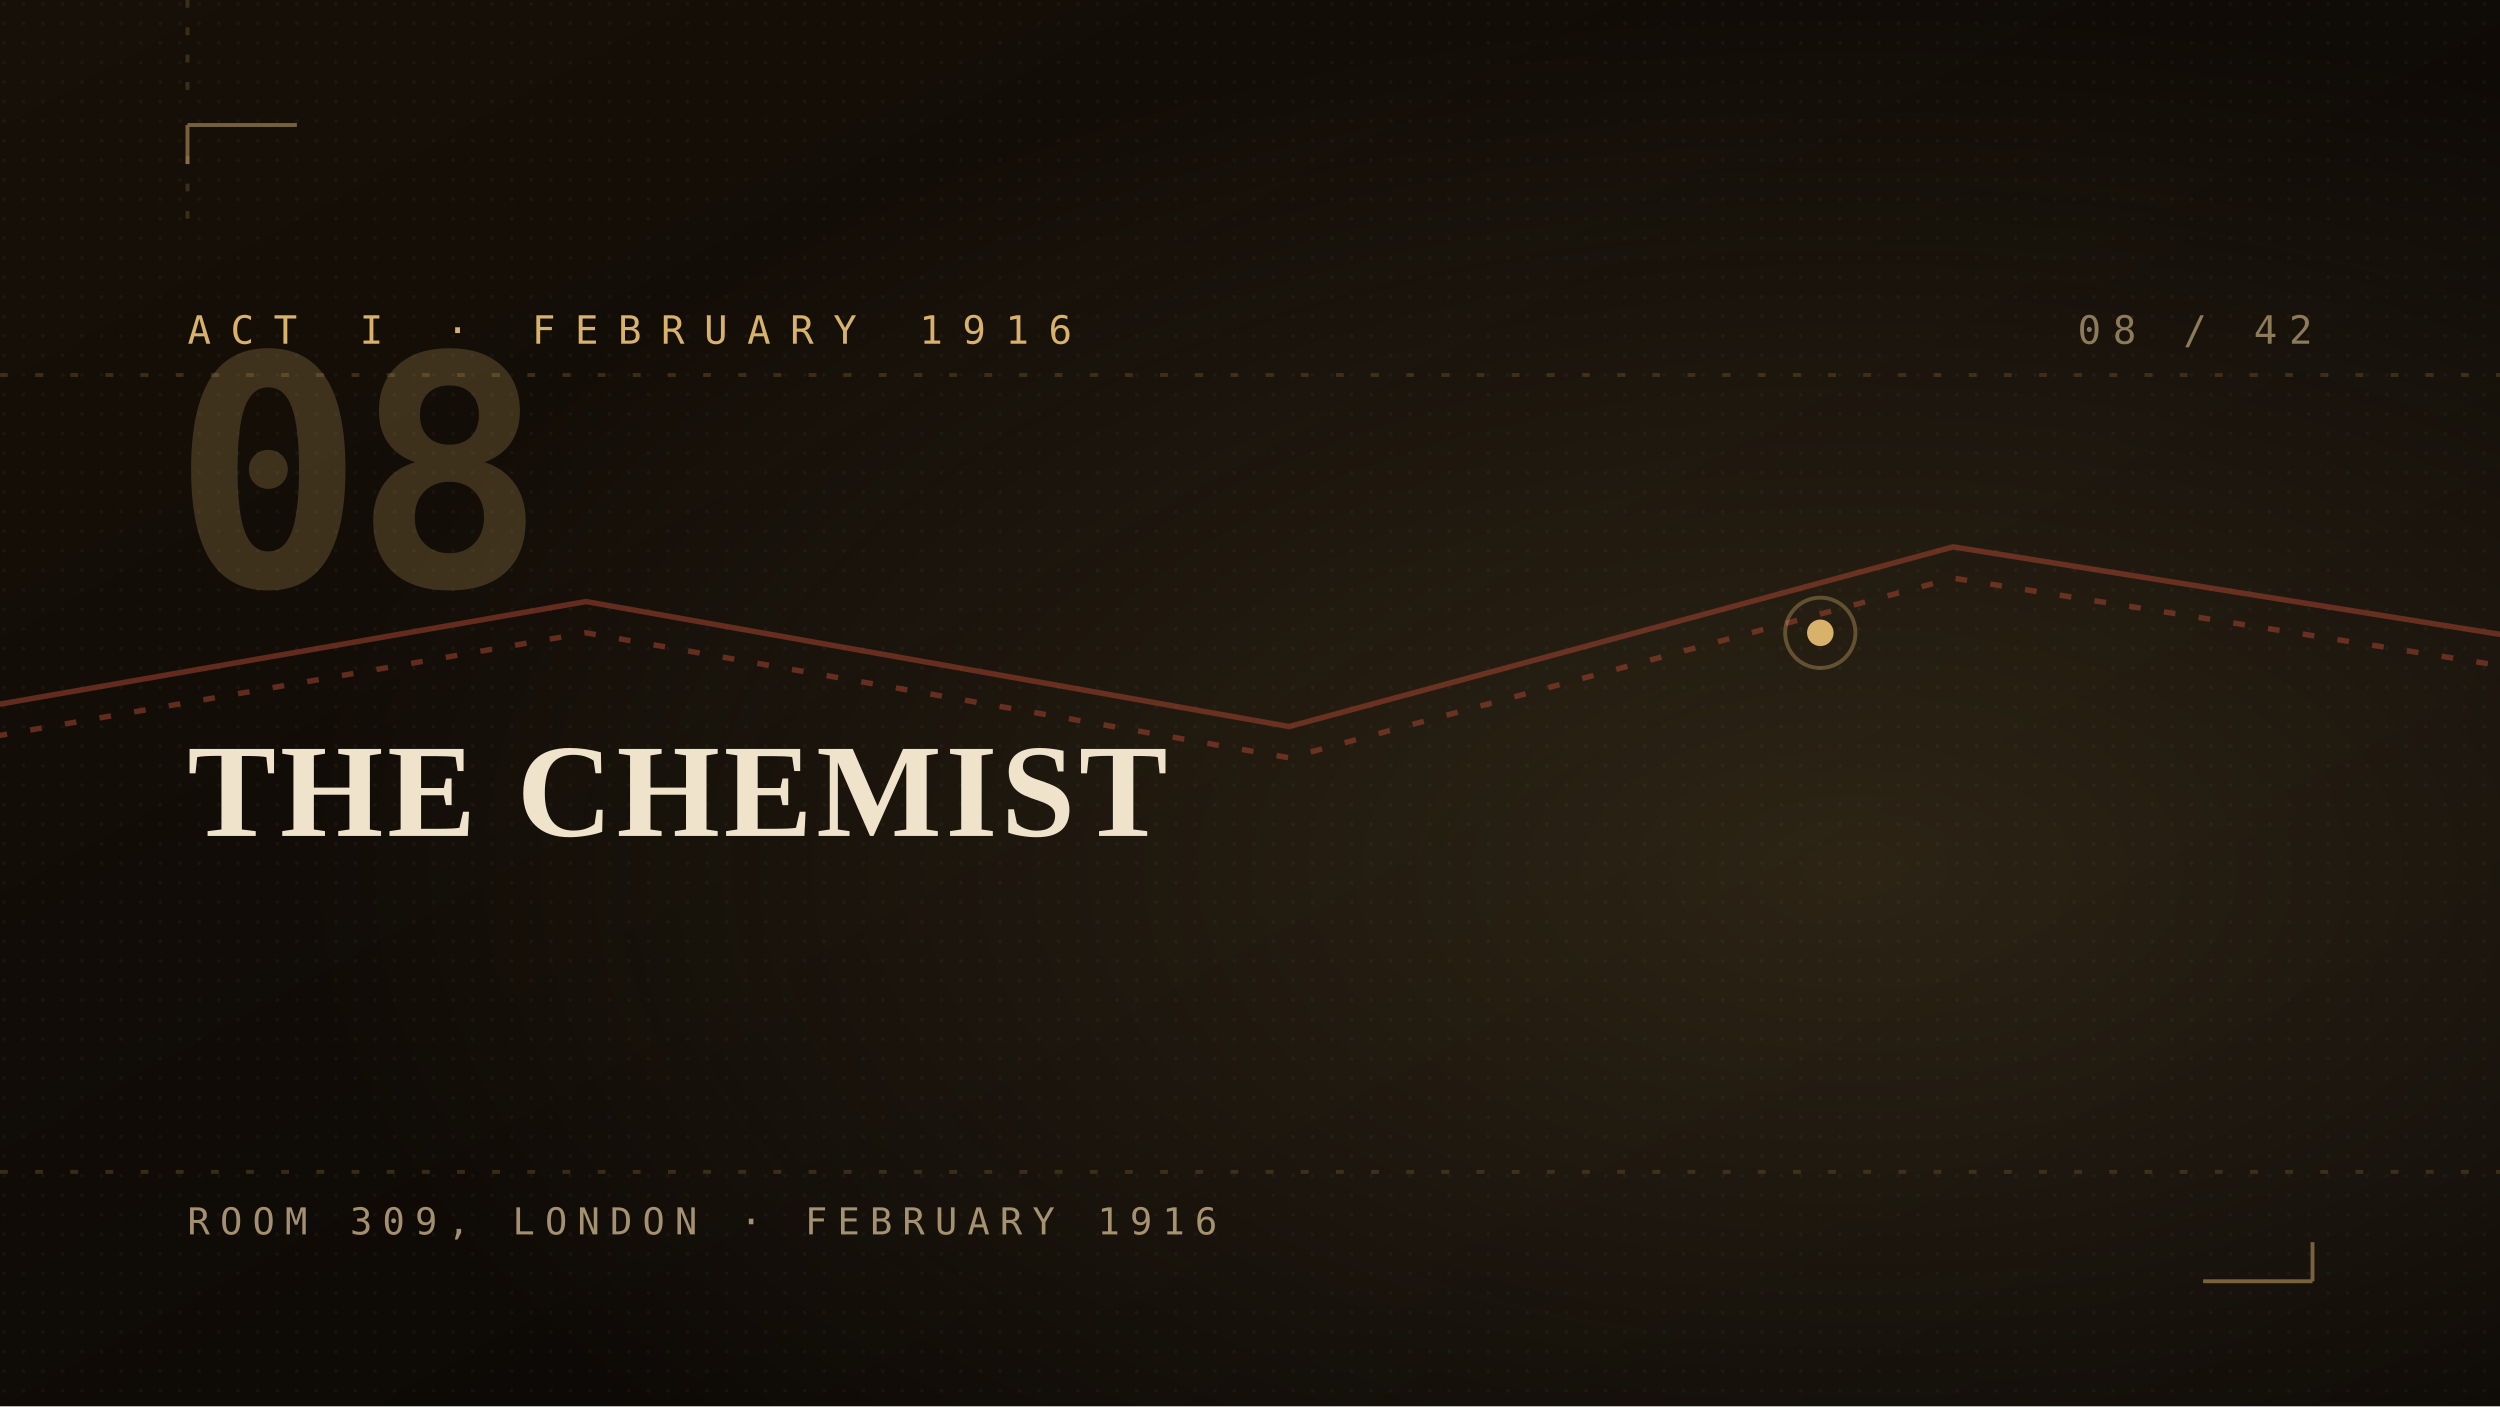
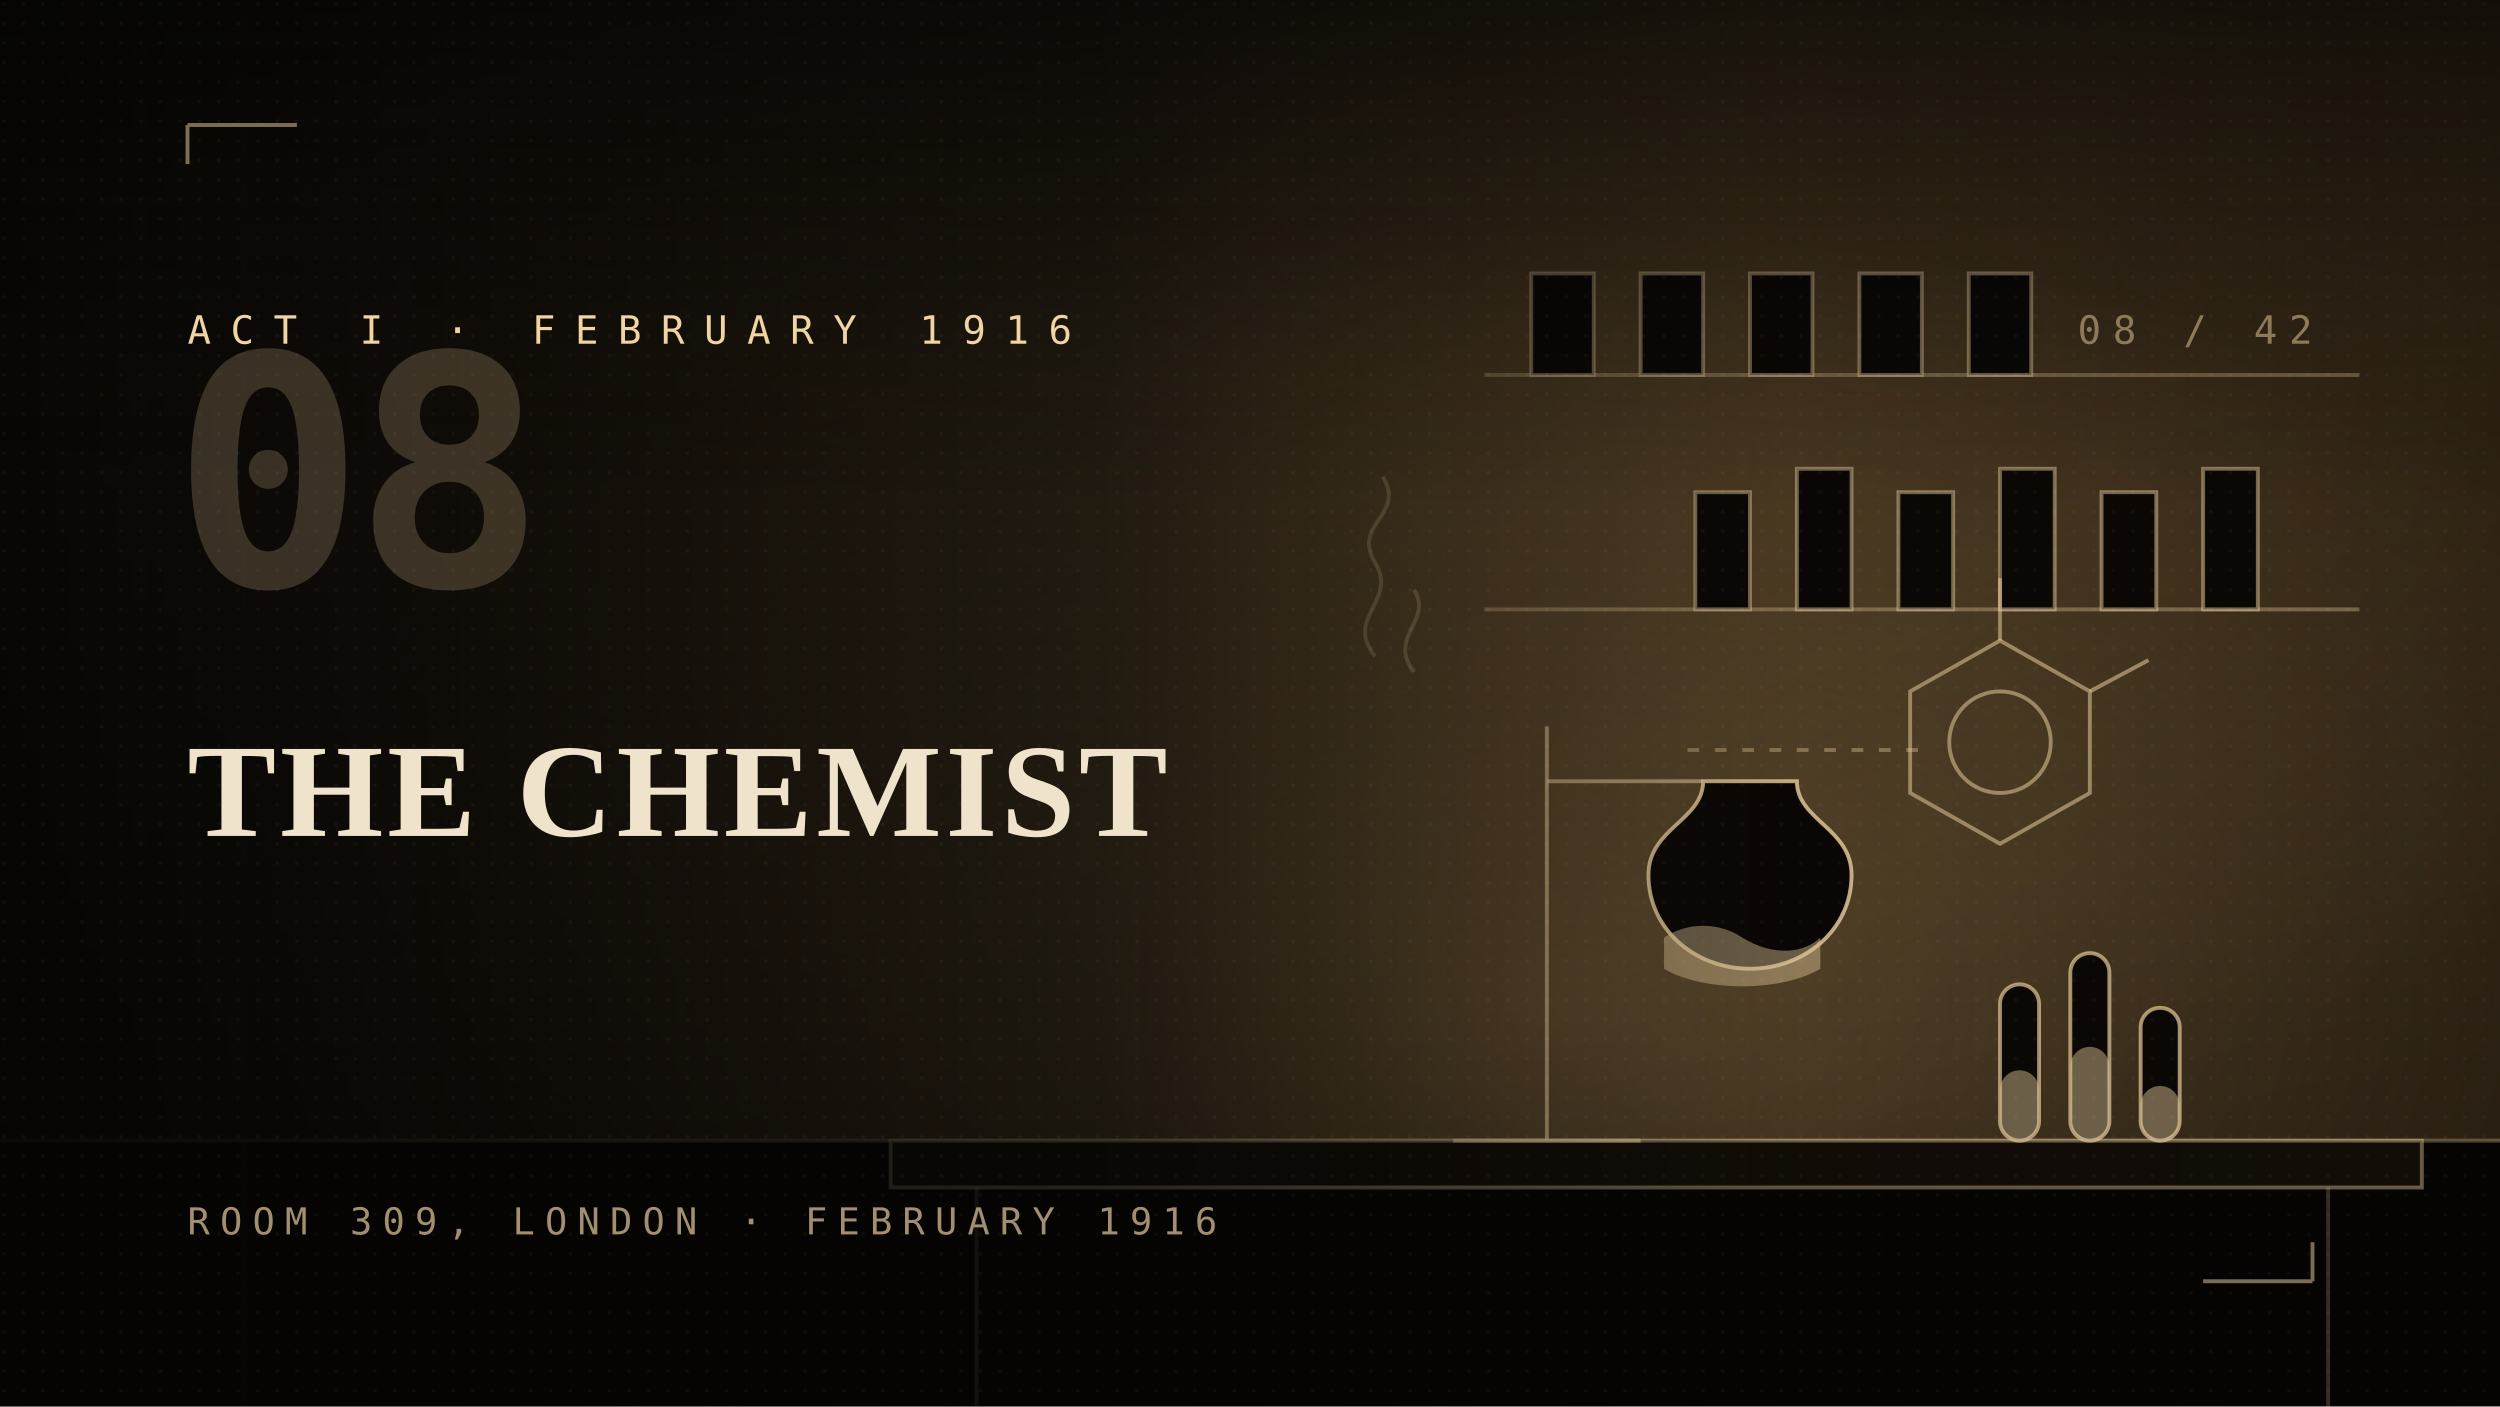
<svg xmlns="http://www.w3.org/2000/svg" width="640" height="360" viewBox="0 0 640 360" role="img" aria-labelledby="t d">
  <defs>
-     <linearGradient id="bg" x1="0" y1="0" x2="1" y2="1">
-       <stop offset="0" stop-color="#171008" />
-       <stop offset="0.55" stop-color="#0e0a06" />
-       <stop offset="1" stop-color="#060403" />
+     <linearGradient id="bg" x1="0" y1="0" x2="0.4" y2="1">
+       <stop offset="0" stop-color="#3d2d18" />
+       <stop offset="1" stop-color="#150e08" />
    </linearGradient>
-     <radialGradient id="glow" cx="74%" cy="62%" r="62%">
-       <stop offset="0" stop-color="#d8b26a" stop-opacity="0.16" />
-       <stop offset="1" stop-color="#d8b26a" stop-opacity="0" />
+     <radialGradient id="glow" cx="48%" cy="24%" r="66%">
+       <stop offset="0" stop-color="#eabf76" stop-opacity="0.2" />
+       <stop offset="1" stop-color="#eabf76" stop-opacity="0" />
+     </radialGradient>
+     <linearGradient id="scrim" x1="0" y1="0" x2="1" y2="0">
+       <stop offset="0" stop-color="#050403" stop-opacity="0.94" />
+       <stop offset="0.44" stop-color="#050403" stop-opacity="0.66" />
+       <stop offset="0.72" stop-color="#050403" stop-opacity="0.08" />
+       <stop offset="1" stop-color="#050403" stop-opacity="0" />
+     </linearGradient>
+     <linearGradient id="topscrim" x1="0" y1="0" x2="0" y2="1">
+       <stop offset="0" stop-color="#050403" stop-opacity="0.7" />
+       <stop offset="0.6" stop-color="#050403" stop-opacity="0.22" />
+       <stop offset="1" stop-color="#050403" stop-opacity="0" />
+     </linearGradient>
+     <radialGradient id="horizon" cx="62%" cy="72%" r="56%">
+       <stop offset="0" stop-color="#eabf76" stop-opacity="0.3" />
+       <stop offset="1" stop-color="#eabf76" stop-opacity="0" />
    </radialGradient>
    <pattern id="grain" width="5" height="5" patternUnits="userSpaceOnUse">
      <circle cx="1" cy="1" r="0.5" fill="#ffffff" opacity="0.035" />
    </pattern>
  </defs>
  <rect width="640" height="360" fill="url(#bg)" />
  <rect width="640" height="360" fill="url(#glow)" />
+   <rect width="640" height="360" fill="url(#horizon)" />
+   <g>
+     <path d="M0 292 H640 V360 H0 Z" fill="#050403" />
+     <path d="M0 292 H640" stroke="#f0d4a2" stroke-opacity="0.3" />
+     <g stroke="#f0d4a2" stroke-opacity="0.35" fill="none">
+       <path d="M380 96 H604 M380 156 H604" />
+     </g>
+     <g fill="#0b0705" stroke="#f0d4a2" stroke-opacity="0.5">
+       <rect x="392" y="70" width="16" height="26" />
+       <rect x="420" y="70" width="16" height="26" />
+       <rect x="448" y="70" width="16" height="26" />
+       <rect x="476" y="70" width="16" height="26" />
+       <rect x="504" y="70" width="16" height="26" />
+       <rect x="434" y="126" width="14" height="30" />
+       <rect x="460" y="120" width="14" height="36" />
+       <rect x="486" y="126" width="14" height="30" />
+       <rect x="512" y="120" width="14" height="36" />
+       <rect x="538" y="126" width="14" height="30" />
+       <rect x="564" y="120" width="14" height="36" />
+     </g>
+     <rect x="228" y="292" width="392" height="12" fill="#120d07" stroke="#f0d4a2" stroke-opacity="0.4" />
+     <path d="M250 304 V360 M596 304 V360" stroke="#f0d4a2" stroke-opacity="0.2" />
+     <g stroke="#f0d4a2" stroke-opacity="0.6" fill="none">
+       <path d="M396 292 V186 M372 292 h48" />
+       <path d="M396 200 h40" />
+     </g>
+     <path d="M436 200 c0 10 -14 12 -14 24 c0 14 12 24 26 24 s26 -10 26 -24 c0 -12 -14 -14 -14 -24 Z" fill="#0b0705" stroke="#f0d4a2" stroke-opacity="0.85" />
+     <path d="M426 240 c6 -4 14 -4 20 0 c8 5 16 4 20 0 v8 c-10 6 -30 6 -40 0 Z" fill="#f0d4a2" opacity="0.45" />
+     <path d="M432 192 h60" stroke="#f0d4a2" stroke-opacity="0.4" stroke-dasharray="3 4" />
+     <g fill="none" stroke="#f0d4a2" stroke-opacity="0.55" transform="translate(512 190)">
+       <path d="M0 -26 L23 -13 L23 13 L0 26 L-23 13 L-23 -13 Z" />
+       <circle r="13" />
+       <path d="M0 -26 V-42 M23 -13 L38 -21" />
+     </g>
+     <g fill="#0b0705" stroke="#f0d4a2" stroke-opacity="0.7">
+       <rect x="512" y="252" width="10" height="40" rx="5" />
+       <rect x="530" y="244" width="10" height="48" rx="5" />
+       <rect x="548" y="258" width="10" height="34" rx="5" />
+     </g>
+     <g fill="#f0d4a2" opacity="0.45">
+       <rect x="512" y="274" width="10" height="18" rx="5" />
+       <rect x="530" y="268" width="10" height="24" rx="5" />
+       <rect x="548" y="278" width="10" height="14" rx="5" />
+     </g>
+     <g fill="none" stroke="#f0d4a2" stroke-opacity="0.3">
+       <path d="M352 168 c-8 -10 6 -14 0 -24 c-6 -10 8 -12 2 -22" />
+       <path d="M362 172 c-7 -9 5 -13 0 -21" />
+     </g>
+   </g>
+   <rect width="640" height="360" fill="url(#scrim)" />
+   <rect width="640" height="130" fill="url(#topscrim)" />
  <rect width="640" height="360" fill="url(#grain)" />
-   <g stroke="#5a4526" stroke-width="1" opacity="0.55">
-     <path d="M0 96 H640" stroke-dasharray="2 7" />
-     <path d="M0 300 H640" stroke-dasharray="2 7" />
-     <path d="M48 0 V24 M48 40 V56" stroke-dasharray="2 5" />
-   </g>
-   <g fill="none" stroke="#a4442f" stroke-width="1.4" opacity="0.55">
-     <path d="M-10 182 L150 154 L330 186 L500 140 L650 164" />
-     <path d="M-10 190 L150 162 L330 194 L500 148 L650 172" stroke-dasharray="3 6" />
-   </g>
-   <circle cx="466" cy="162" r="3.4" fill="#d8b26a" />
-   <circle cx="466" cy="162" r="9" fill="none" stroke="#d8b26a" stroke-opacity="0.35" />
-   <text x="48" y="88" font-family="'JetBrains Mono',Consolas,monospace" font-size="10" fill="#d8b26a" letter-spacing="5">ACT I · FEBRUARY 1916</text>
+   <text x="48" y="88" font-family="'JetBrains Mono',Consolas,monospace" font-size="10" fill="#f0d4a2" letter-spacing="5">ACT I · FEBRUARY 1916</text>
  <text x="592" y="88" text-anchor="end" font-family="'JetBrains Mono',Consolas,monospace" font-size="10" fill="#8d7a58" letter-spacing="3">08 / 42</text>
-   <text x="44" y="150" font-family="'JetBrains Mono',Consolas,monospace" font-size="82" font-weight="700" fill="#d8b26a" opacity="0.22" letter-spacing="-3">08</text>
+   <text x="44" y="150" font-family="'JetBrains Mono',Consolas,monospace" font-size="82" font-weight="700" fill="#f0d4a2" opacity="0.2" letter-spacing="-3">08</text>
  <text x="48" y="214" font-family="Georgia,'Times New Roman',serif" font-size="34" font-weight="700" fill="#efe3cb" letter-spacing="1">THE CHEMIST</text>
  <text x="48" y="316" font-family="'JetBrains Mono',Consolas,monospace" font-size="9.5" fill="#c9b18a" opacity="0.8" letter-spacing="2.6">ROOM 309, LONDON · FEBRUARY 1916</text>
-   <g stroke="#d8b26a" stroke-opacity="0.5" stroke-width="1">
+   <g stroke="#f0d4a2" stroke-opacity="0.5" stroke-width="1">
    <path d="M48 32 h28 M48 32 v10" />
    <path d="M592 328 h-28 M592 328 v-10" />
  </g>
</svg>
